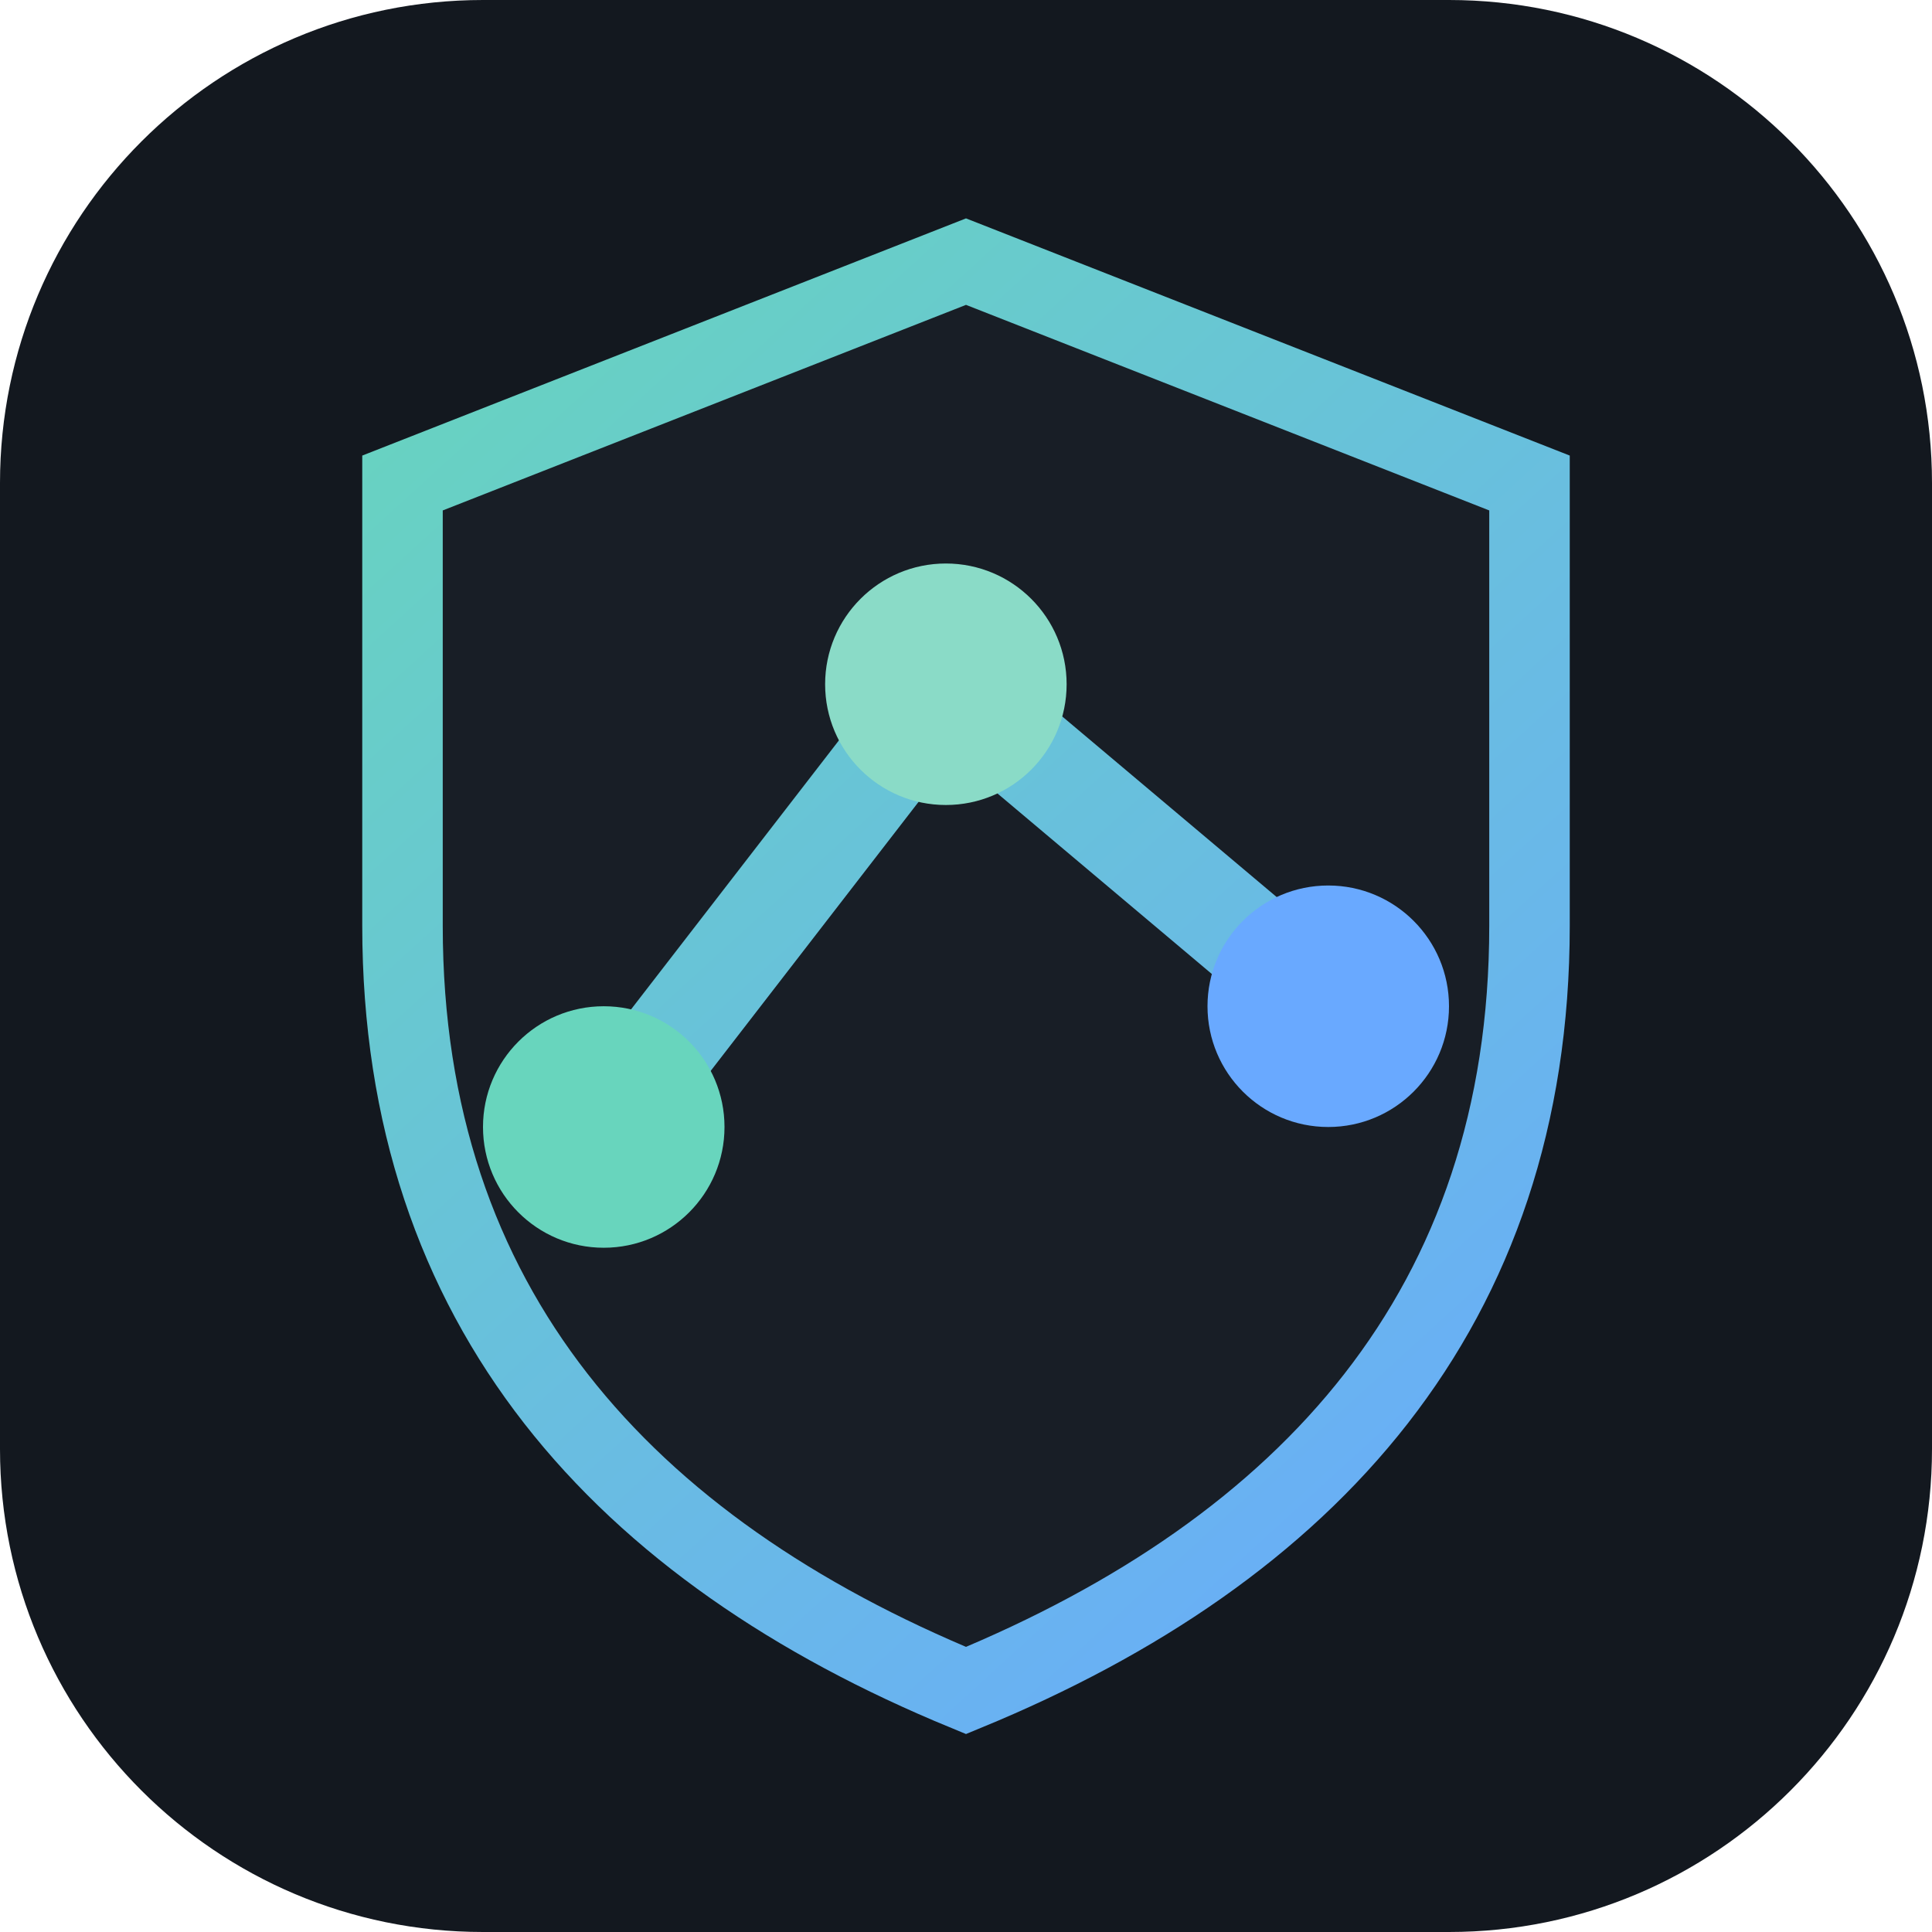
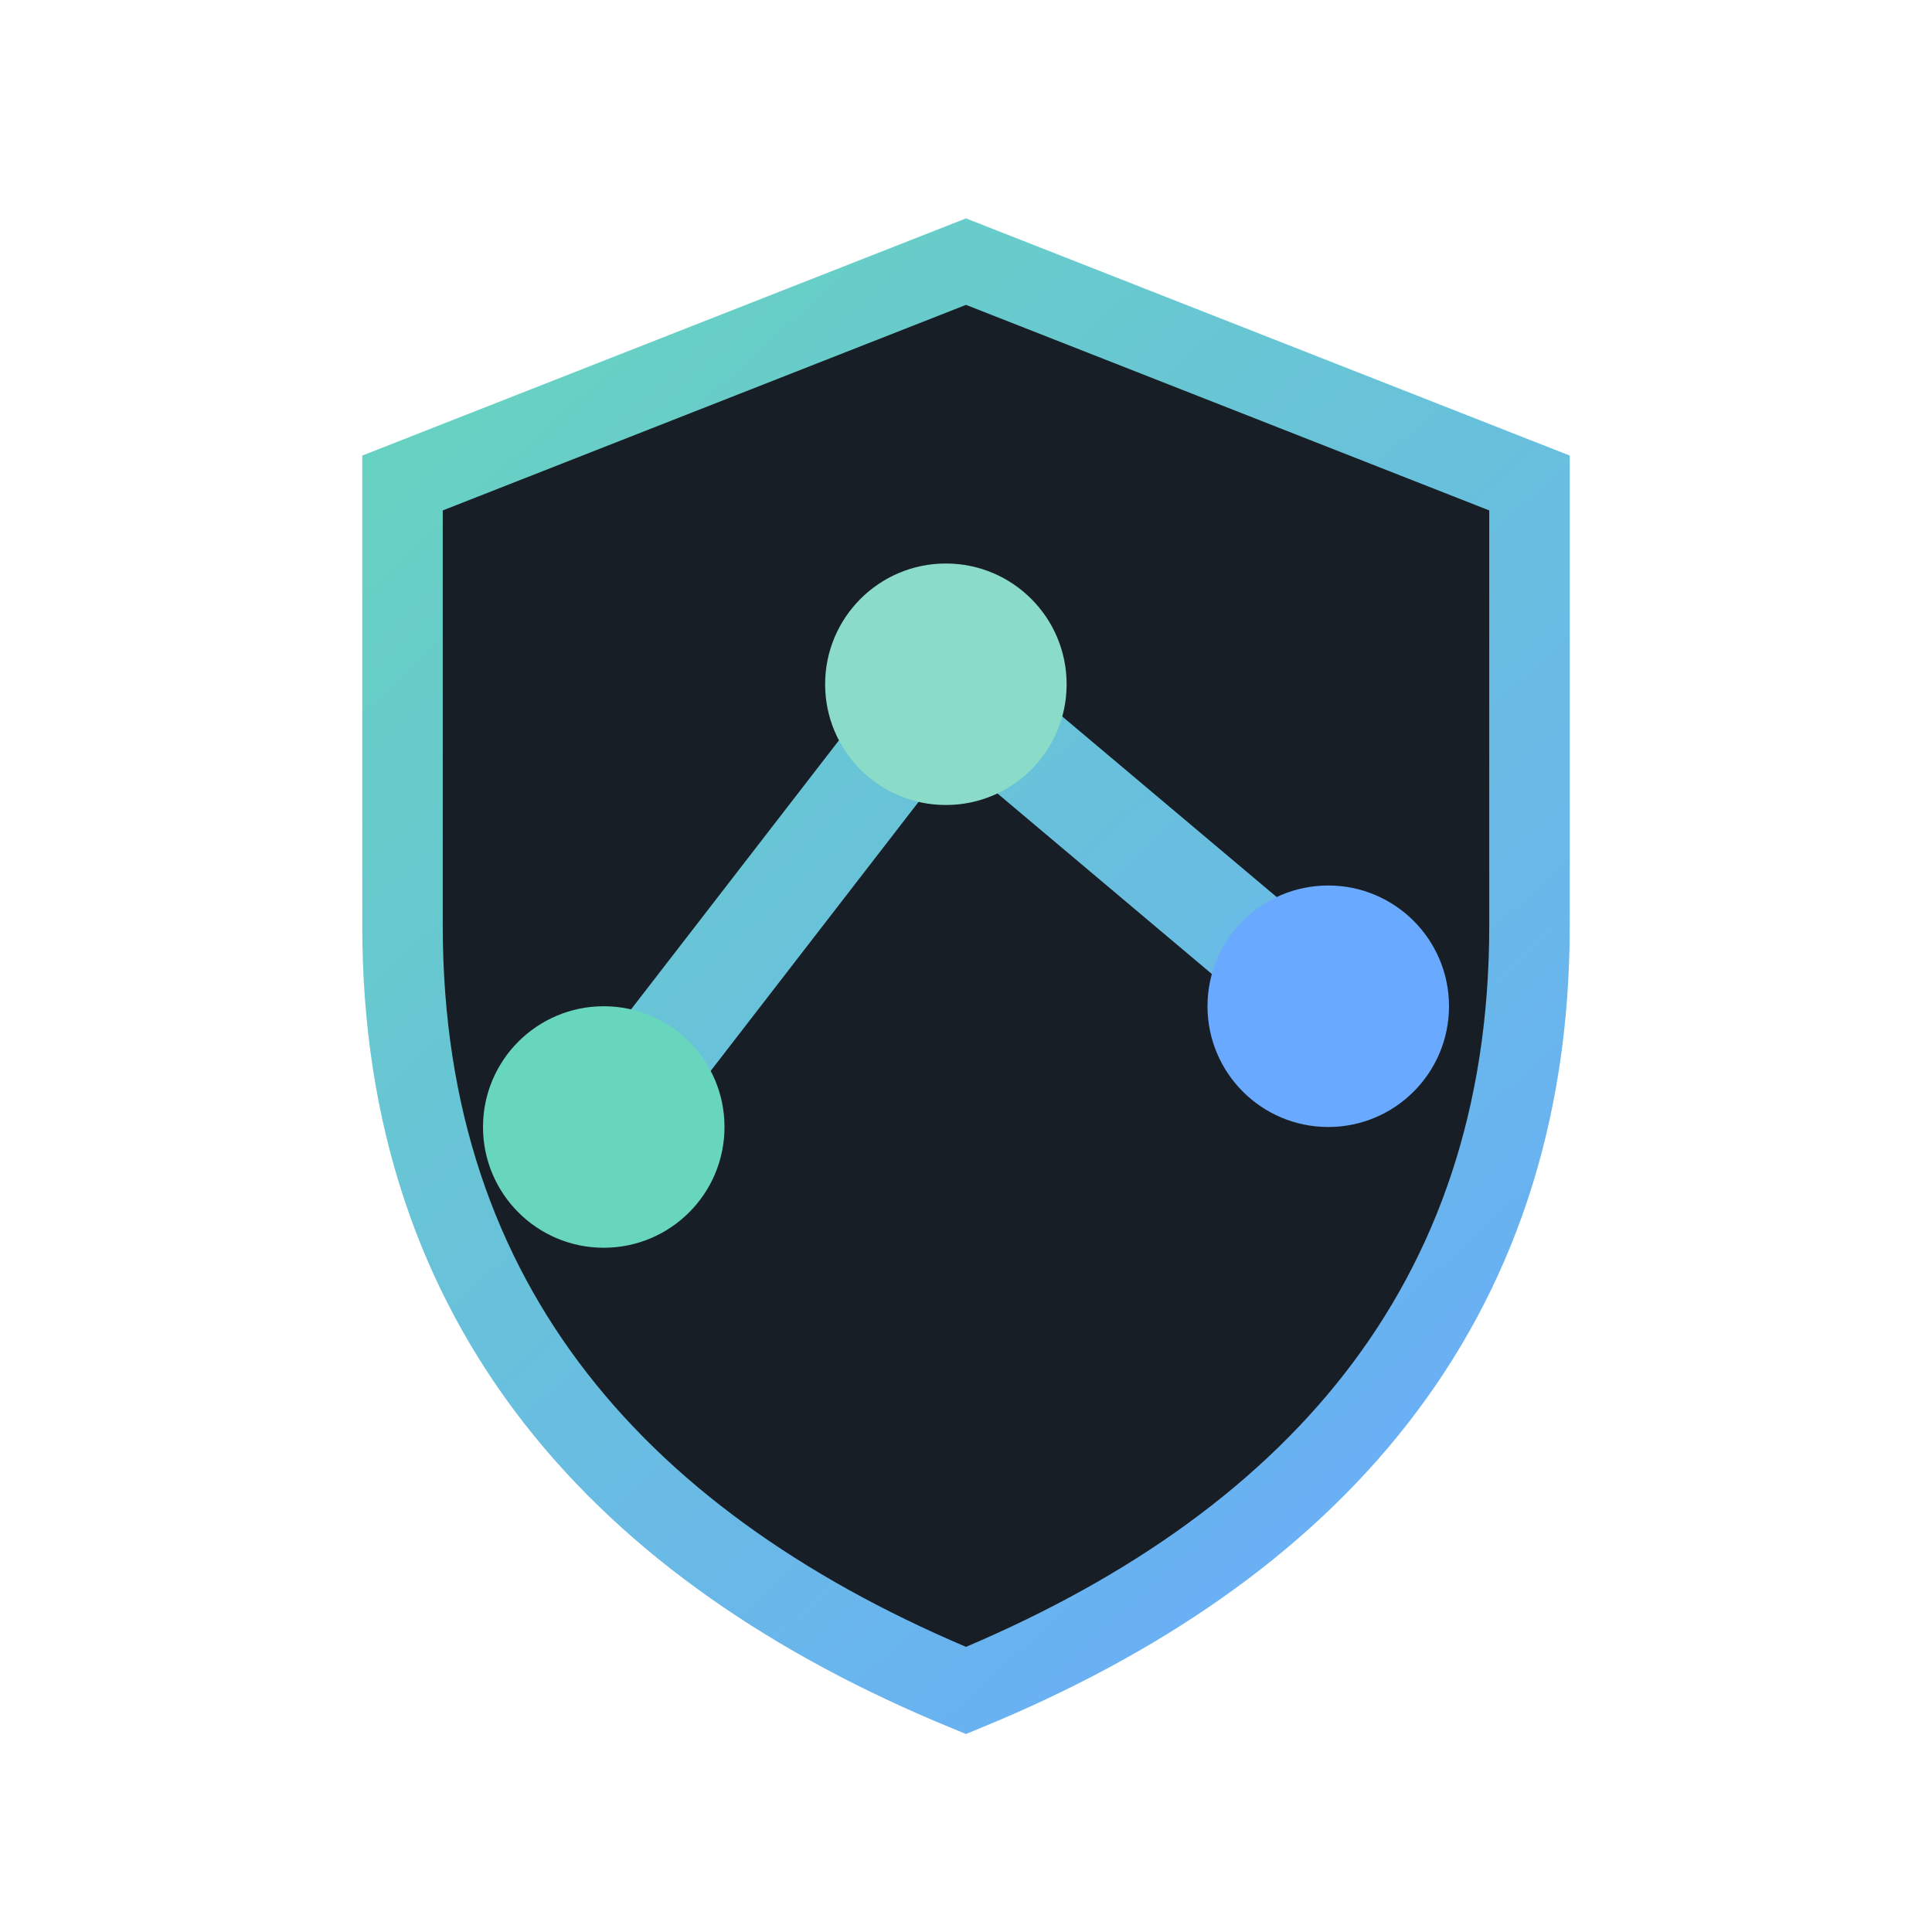
<svg xmlns="http://www.w3.org/2000/svg" viewBox="0 0 96 96">
  <defs>
    <linearGradient id="signal" x1="18" y1="14" x2="80" y2="82" gradientUnits="userSpaceOnUse">
      <stop stop-color="#68D5BD" />
      <stop offset="1" stop-color="#69A9FF" />
    </linearGradient>
  </defs>
-   <rect width="96" height="96" rx="24" fill="#13181F" />
  <path d="M48 13 76 24v22c0 19-11 31-28 38-17-7-28-19-28-38V24Z" fill="#181E26" stroke="url(#signal)" stroke-width="4" />
  <path d="m30 56 17-22 19 16" fill="none" stroke="url(#signal)" stroke-width="5" stroke-linecap="round" stroke-linejoin="round" />
  <circle cx="30" cy="56" r="6" fill="#68D5BD" />
  <circle cx="47" cy="34" r="6" fill="#8ADBC7" />
  <circle cx="66" cy="50" r="6" fill="#69A9FF" />
</svg>
